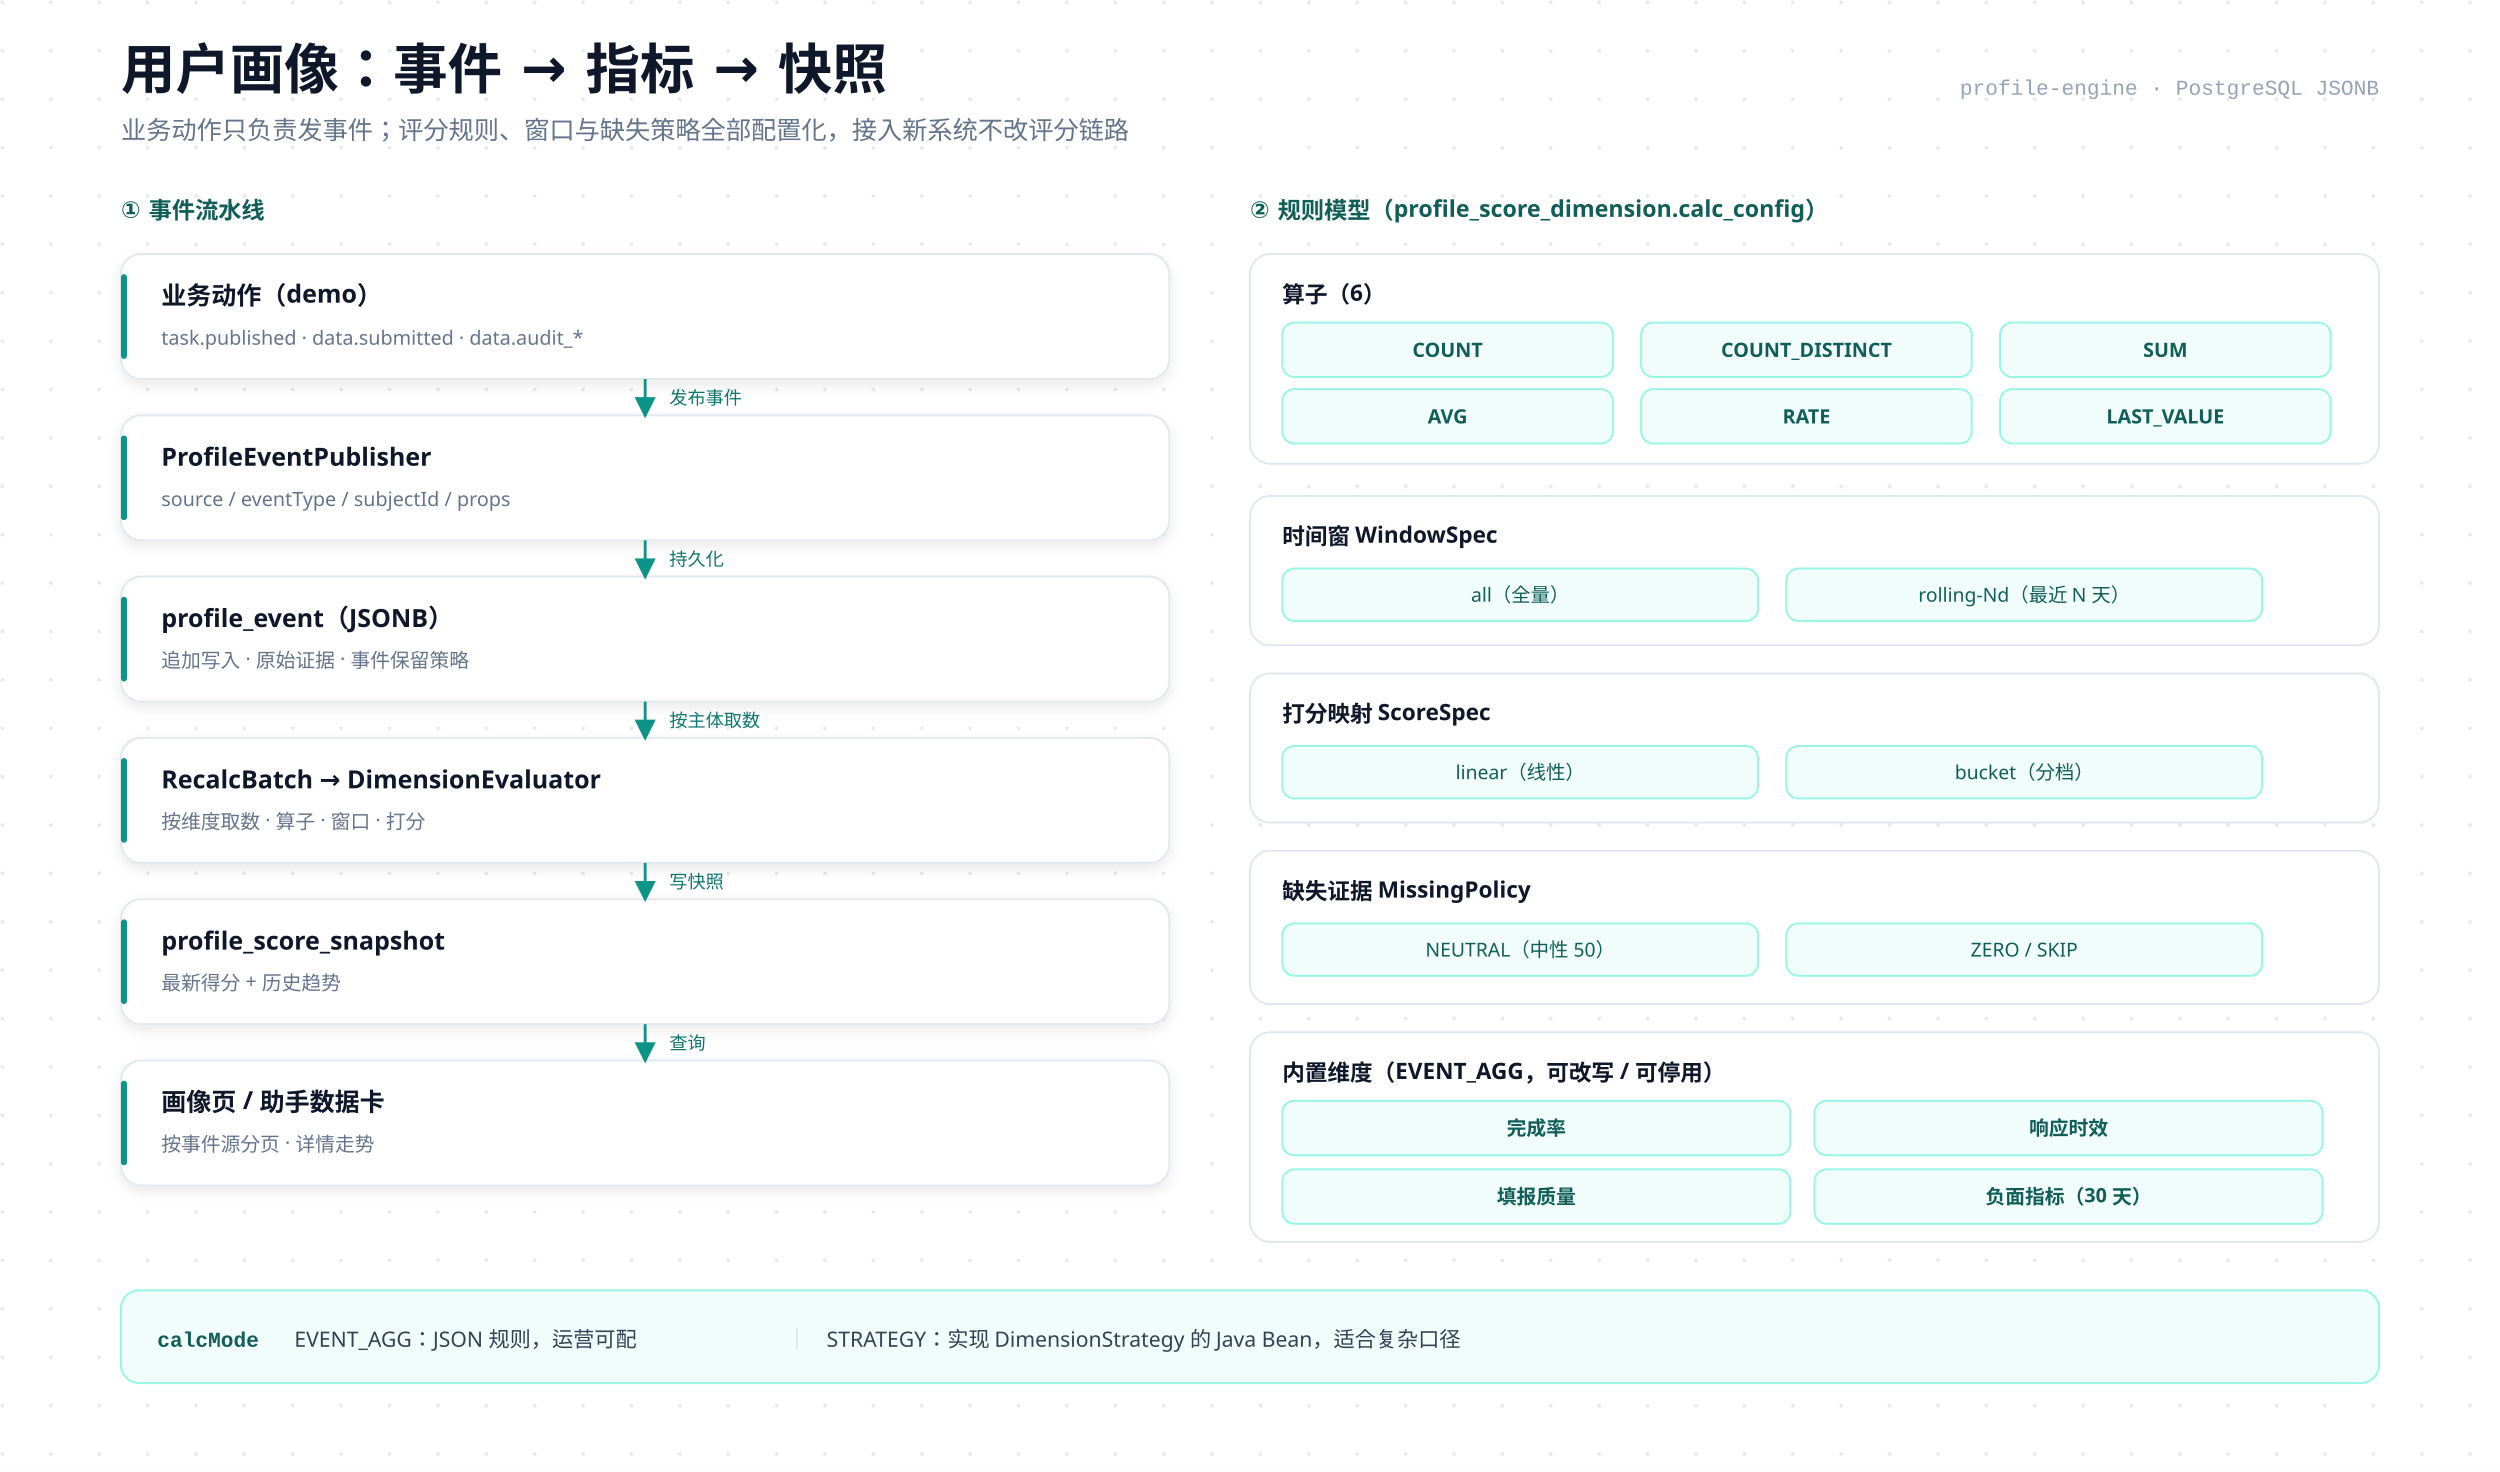
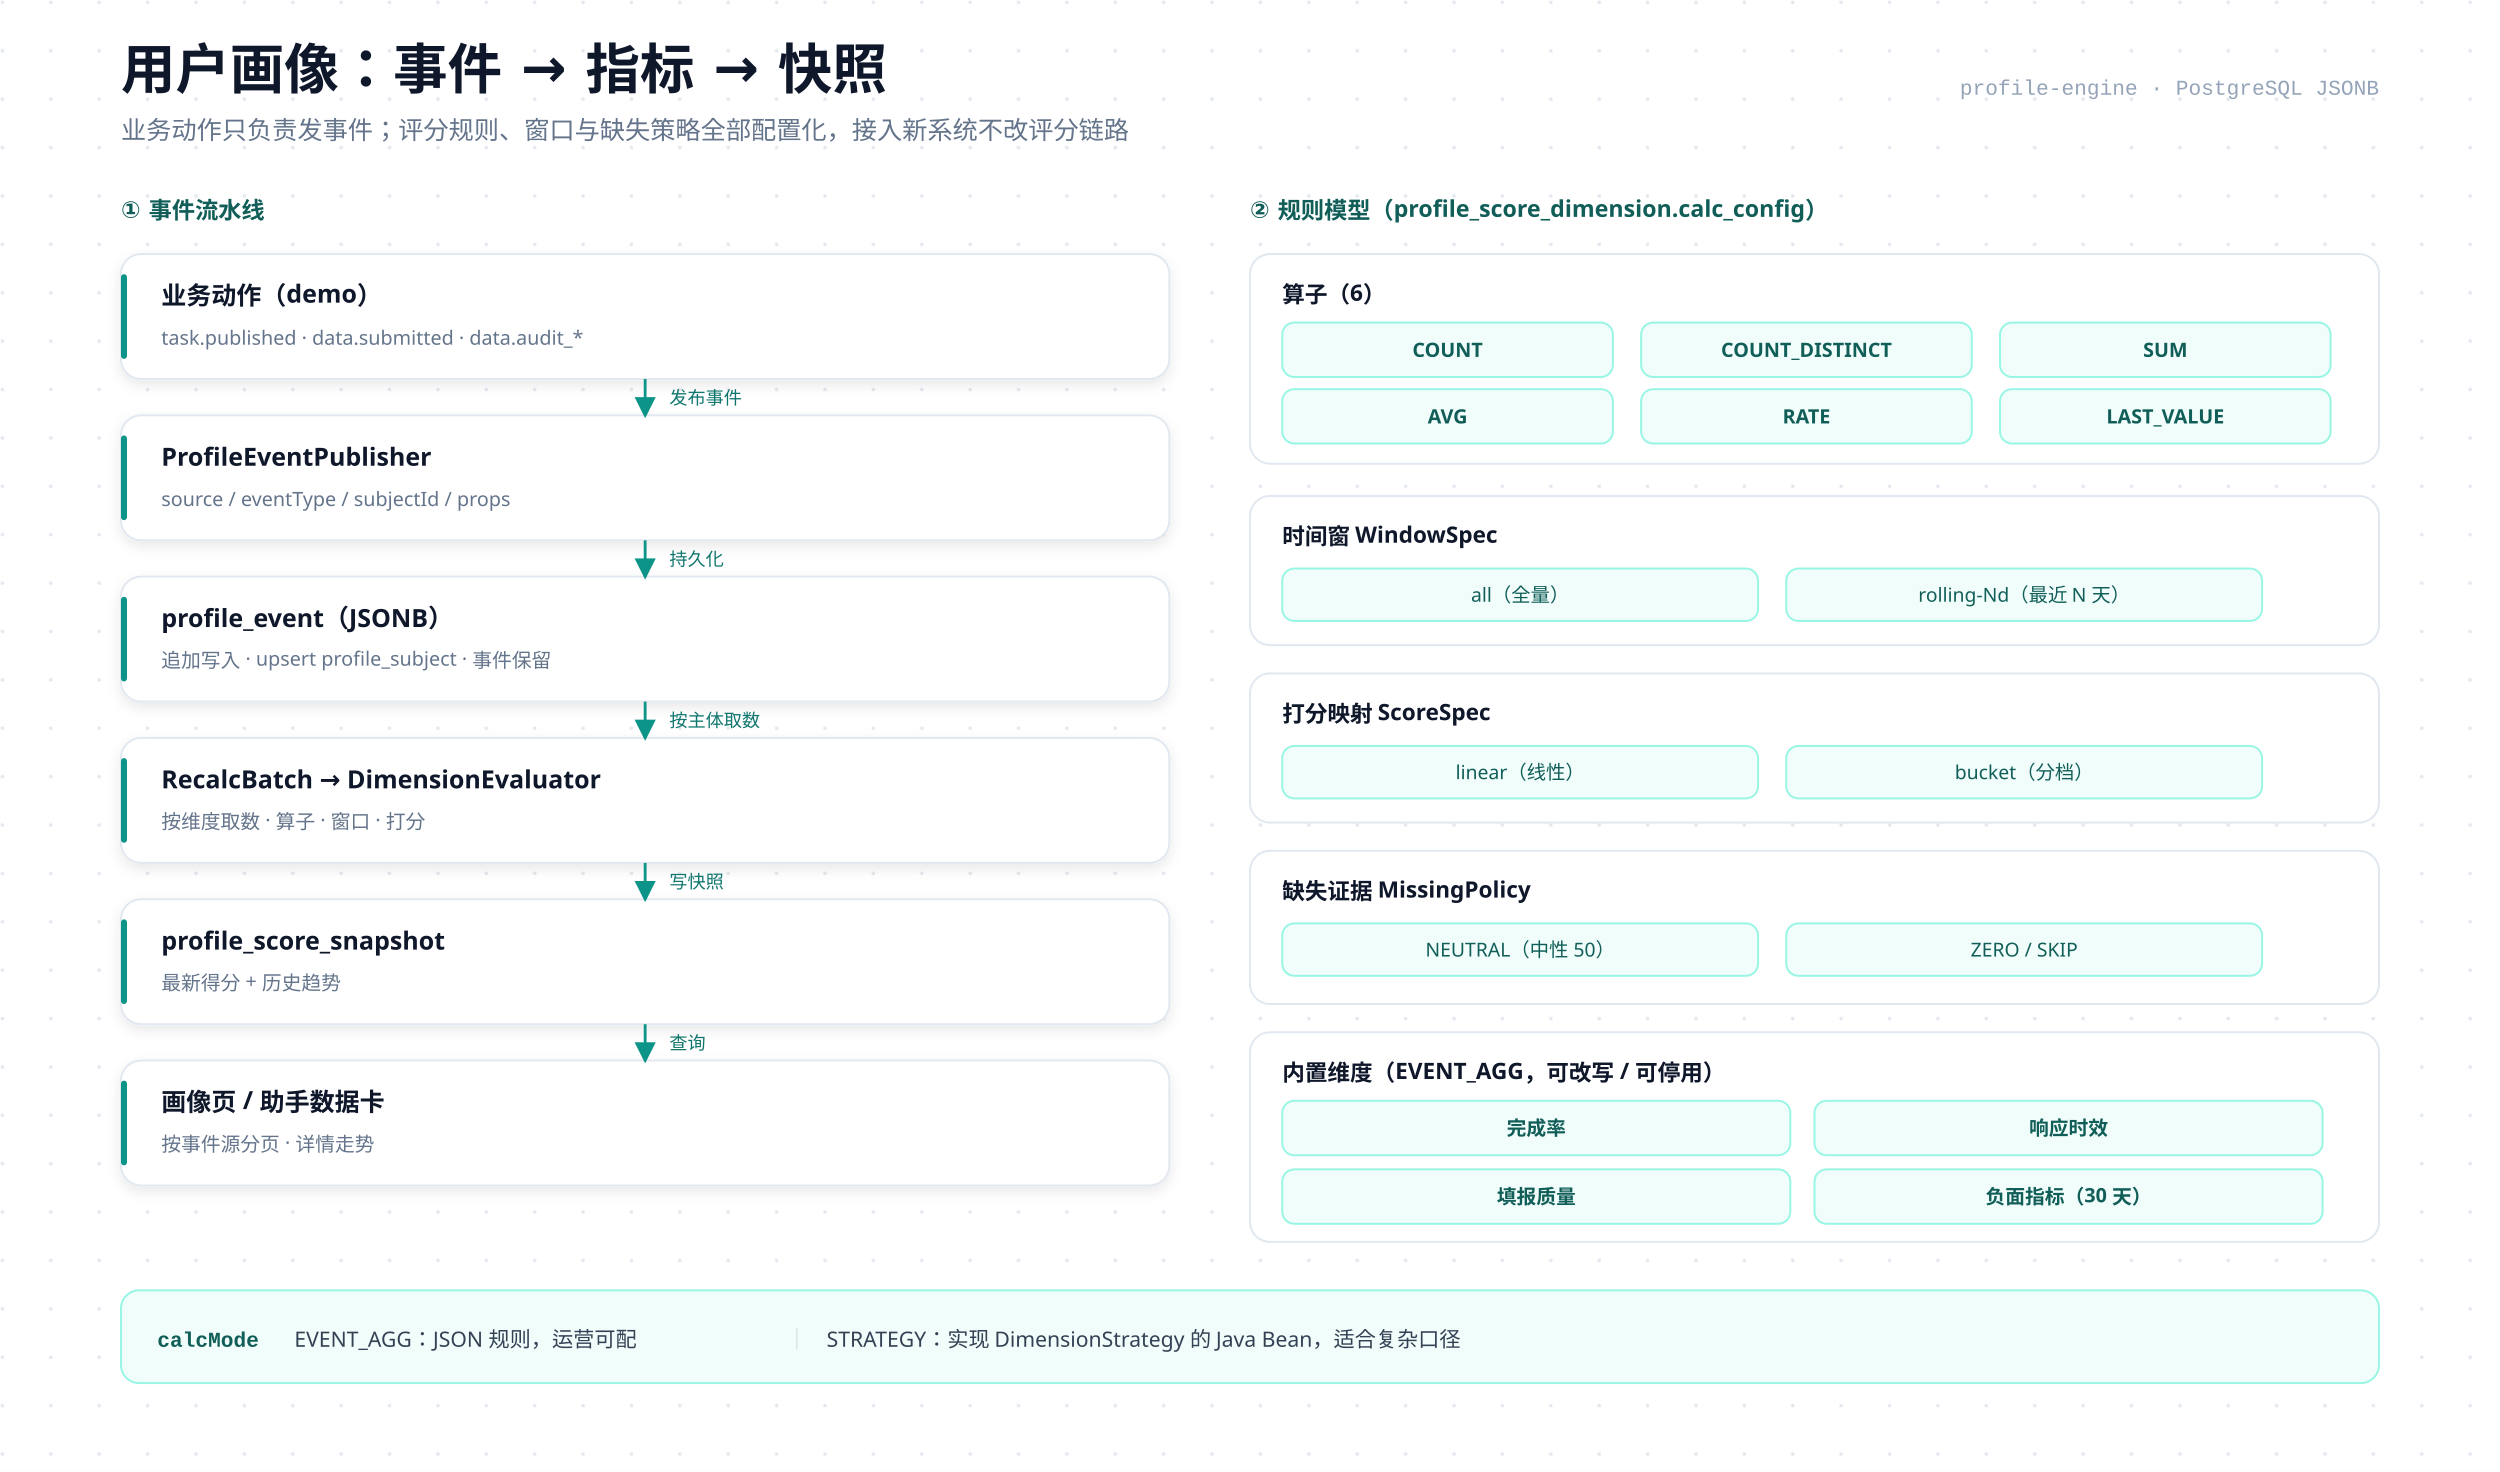
<svg xmlns="http://www.w3.org/2000/svg" width="1240" height="730" viewBox="0 0 1240 730" role="img" aria-label="用户画像事件流水线">
  <defs>
    <marker id="ar-94a3b8" viewBox="0 0 10 10" refX="8.6" refY="5" markerWidth="7.5" markerHeight="7.5" orient="auto-start-reverse">
      <path d="M 0 0 L 10 5 L 0 10 z" fill="#94a3b8" />
    </marker>
    <marker id="ar-64748b" viewBox="0 0 10 10" refX="8.6" refY="5" markerWidth="7.5" markerHeight="7.5" orient="auto-start-reverse">
      <path d="M 0 0 L 10 5 L 0 10 z" fill="#64748b" />
    </marker>
    <marker id="ar-475569" viewBox="0 0 10 10" refX="8.6" refY="5" markerWidth="7.5" markerHeight="7.5" orient="auto-start-reverse">
      <path d="M 0 0 L 10 5 L 0 10 z" fill="#475569" />
    </marker>
    <marker id="ar-0f766e" viewBox="0 0 10 10" refX="8.6" refY="5" markerWidth="7.5" markerHeight="7.5" orient="auto-start-reverse">
      <path d="M 0 0 L 10 5 L 0 10 z" fill="#0f766e" />
    </marker>
    <marker id="ar-0d9488" viewBox="0 0 10 10" refX="8.6" refY="5" markerWidth="7.5" markerHeight="7.5" orient="auto-start-reverse">
      <path d="M 0 0 L 10 5 L 0 10 z" fill="#0d9488" />
    </marker>
    <marker id="ar-d97706" viewBox="0 0 10 10" refX="8.6" refY="5" markerWidth="7.5" markerHeight="7.5" orient="auto-start-reverse">
      <path d="M 0 0 L 10 5 L 0 10 z" fill="#d97706" />
    </marker>
    <marker id="ar-b45309" viewBox="0 0 10 10" refX="8.6" refY="5" markerWidth="7.5" markerHeight="7.5" orient="auto-start-reverse">
      <path d="M 0 0 L 10 5 L 0 10 z" fill="#b45309" />
    </marker>
    <marker id="ar-1d4ed8" viewBox="0 0 10 10" refX="8.6" refY="5" markerWidth="7.5" markerHeight="7.5" orient="auto-start-reverse">
      <path d="M 0 0 L 10 5 L 0 10 z" fill="#1d4ed8" />
    </marker>
    <marker id="ar-2563eb" viewBox="0 0 10 10" refX="8.6" refY="5" markerWidth="7.5" markerHeight="7.5" orient="auto-start-reverse">
      <path d="M 0 0 L 10 5 L 0 10 z" fill="#2563eb" />
    </marker>
    <marker id="ar-6d28d9" viewBox="0 0 10 10" refX="8.6" refY="5" markerWidth="7.5" markerHeight="7.5" orient="auto-start-reverse">
      <path d="M 0 0 L 10 5 L 0 10 z" fill="#6d28d9" />
    </marker>
    <marker id="ar-15803d" viewBox="0 0 10 10" refX="8.6" refY="5" markerWidth="7.5" markerHeight="7.5" orient="auto-start-reverse">
      <path d="M 0 0 L 10 5 L 0 10 z" fill="#15803d" />
    </marker>
    <marker id="ar-cbd5e1" viewBox="0 0 10 10" refX="8.6" refY="5" markerWidth="7.5" markerHeight="7.5" orient="auto-start-reverse">
      <path d="M 0 0 L 10 5 L 0 10 z" fill="#cbd5e1" />
    </marker>
    <marker id="ar-b91c1c" viewBox="0 0 10 10" refX="8.6" refY="5" markerWidth="7.5" markerHeight="7.5" orient="auto-start-reverse">
      <path d="M 0 0 L 10 5 L 0 10 z" fill="#b91c1c" />
    </marker>
    <pattern id="dots" width="24" height="24" patternUnits="userSpaceOnUse">
      <circle cx="1.2" cy="1.2" r="0.95" fill="#cbd5e1" opacity="0.5" />
    </pattern>
    <filter id="soft" x="-12%" y="-12%" width="130%" height="135%">
      <feDropShadow dx="0" dy="2.5" stdDeviation="3.2" flood-color="#0f172a" flood-opacity="0.09" />
    </filter>
  </defs>
  <rect x="0" y="0" width="1240" height="730" rx="0" fill="#ffffff" stroke="none" stroke-width="1.2" />
  <rect x="0" y="0" width="1240" height="730" rx="0" fill="url(#dots)" stroke="none" stroke-width="1.2" />
  <text x="60" y="44" font-family="'Noto Sans SC','Source Han Sans SC','PingFang SC','Microsoft YaHei','Hiragino Sans GB',sans-serif" font-size="27" fill="#0f172a" font-weight="700" text-anchor="start">用户画像：事件 → 指标 → 快照</text>
  <text x="60" y="69" font-family="'Noto Sans SC','Source Han Sans SC','PingFang SC','Microsoft YaHei','Hiragino Sans GB',sans-serif" font-size="12.5" fill="#64748b" font-weight="400" text-anchor="start">业务动作只负责发事件；评分规则、窗口与缺失策略全部配置化，接入新系统不改评分链路</text>
  <text x="1180" y="47" font-family="'JetBrains Mono','SFMono-Regular',Consolas,'Liberation Mono','Courier New',monospace" font-size="10.5" fill="#94a3b8" font-weight="400" text-anchor="end">profile-engine · PostgreSQL JSONB</text>
  <text x="60" y="108" font-family="'Noto Sans SC','Source Han Sans SC','PingFang SC','Microsoft YaHei','Hiragino Sans GB',sans-serif" font-size="11.5" fill="#115e59" font-weight="700" text-anchor="start">① 事件流水线</text>
  <rect x="60" y="126" width="520" height="62" rx="10" fill="#ffffff" stroke="#e2e8f0" stroke-width="1.0" filter="url(#soft)" />
  <rect x="60" y="136" width="3" height="42" rx="1.5" fill="#0d9488" stroke="none" stroke-width="1.2" />
  <text x="80" y="151" font-family="'Noto Sans SC','Source Han Sans SC','PingFang SC','Microsoft YaHei','Hiragino Sans GB',sans-serif" font-size="12.4" fill="#0f172a" font-weight="600" text-anchor="start">业务动作（demo）</text>
  <text x="80" y="171" font-family="'Noto Sans SC','Source Han Sans SC','PingFang SC','Microsoft YaHei','Hiragino Sans GB',sans-serif" font-size="9.8" fill="#64748b" font-weight="400" text-anchor="start">task.published · data.submitted · data.audit_*</text>
  <rect x="60" y="206" width="520" height="62" rx="10" fill="#ffffff" stroke="#e2e8f0" stroke-width="1.0" filter="url(#soft)" />
  <rect x="60" y="216" width="3" height="42" rx="1.5" fill="#0d9488" stroke="none" stroke-width="1.2" />
  <text x="80" y="231" font-family="'Noto Sans SC','Source Han Sans SC','PingFang SC','Microsoft YaHei','Hiragino Sans GB',sans-serif" font-size="12.4" fill="#0f172a" font-weight="600" text-anchor="start">ProfileEventPublisher</text>
  <text x="80" y="251" font-family="'Noto Sans SC','Source Han Sans SC','PingFang SC','Microsoft YaHei','Hiragino Sans GB',sans-serif" font-size="9.8" fill="#64748b" font-weight="400" text-anchor="start">source / eventType / subjectId / props</text>
  <rect x="60" y="286" width="520" height="62" rx="10" fill="#ffffff" stroke="#e2e8f0" stroke-width="1.0" filter="url(#soft)" />
  <rect x="60" y="296" width="3" height="42" rx="1.5" fill="#0d9488" stroke="none" stroke-width="1.2" />
  <text x="80" y="311" font-family="'Noto Sans SC','Source Han Sans SC','PingFang SC','Microsoft YaHei','Hiragino Sans GB',sans-serif" font-size="12.4" fill="#0f172a" font-weight="600" text-anchor="start">profile_event（JSONB）</text>
-   <text x="80" y="331" font-family="'Noto Sans SC','Source Han Sans SC','PingFang SC','Microsoft YaHei','Hiragino Sans GB',sans-serif" font-size="9.8" fill="#64748b" font-weight="400" text-anchor="start">追加写入 · 原始证据 · 事件保留策略</text>
+   <text x="80" y="331" font-family="'Noto Sans SC','Source Han Sans SC','PingFang SC','Microsoft YaHei','Hiragino Sans GB',sans-serif" font-size="9.8" fill="#64748b" font-weight="400" text-anchor="start">追加写入 · upsert profile_subject · 事件保留</text>
  <rect x="60" y="366" width="520" height="62" rx="10" fill="#ffffff" stroke="#e2e8f0" stroke-width="1.0" filter="url(#soft)" />
  <rect x="60" y="376" width="3" height="42" rx="1.5" fill="#0d9488" stroke="none" stroke-width="1.2" />
  <text x="80" y="391" font-family="'Noto Sans SC','Source Han Sans SC','PingFang SC','Microsoft YaHei','Hiragino Sans GB',sans-serif" font-size="12.4" fill="#0f172a" font-weight="600" text-anchor="start">RecalcBatch → DimensionEvaluator</text>
  <text x="80" y="411" font-family="'Noto Sans SC','Source Han Sans SC','PingFang SC','Microsoft YaHei','Hiragino Sans GB',sans-serif" font-size="9.8" fill="#64748b" font-weight="400" text-anchor="start">按维度取数 · 算子 · 窗口 · 打分</text>
  <rect x="60" y="446" width="520" height="62" rx="10" fill="#ffffff" stroke="#e2e8f0" stroke-width="1.0" filter="url(#soft)" />
  <rect x="60" y="456" width="3" height="42" rx="1.5" fill="#0d9488" stroke="none" stroke-width="1.2" />
  <text x="80" y="471" font-family="'Noto Sans SC','Source Han Sans SC','PingFang SC','Microsoft YaHei','Hiragino Sans GB',sans-serif" font-size="12.4" fill="#0f172a" font-weight="600" text-anchor="start">profile_score_snapshot</text>
  <text x="80" y="491" font-family="'Noto Sans SC','Source Han Sans SC','PingFang SC','Microsoft YaHei','Hiragino Sans GB',sans-serif" font-size="9.8" fill="#64748b" font-weight="400" text-anchor="start">最新得分 + 历史趋势</text>
  <rect x="60" y="526" width="520" height="62" rx="10" fill="#ffffff" stroke="#e2e8f0" stroke-width="1.0" filter="url(#soft)" />
  <rect x="60" y="536" width="3" height="42" rx="1.5" fill="#0d9488" stroke="none" stroke-width="1.2" />
  <text x="80" y="551" font-family="'Noto Sans SC','Source Han Sans SC','PingFang SC','Microsoft YaHei','Hiragino Sans GB',sans-serif" font-size="12.4" fill="#0f172a" font-weight="600" text-anchor="start">画像页 / 助手数据卡</text>
  <text x="80" y="571" font-family="'Noto Sans SC','Source Han Sans SC','PingFang SC','Microsoft YaHei','Hiragino Sans GB',sans-serif" font-size="9.8" fill="#64748b" font-weight="400" text-anchor="start">按事件源分页 · 详情走势</text>
  <line x1="320" y1="188" x2="320" y2="206" stroke="#0d9488" stroke-width="1.4" marker-end="url(#ar-0d9488)" />
  <text x="332" y="200.5" font-family="'Noto Sans SC','Source Han Sans SC','PingFang SC','Microsoft YaHei','Hiragino Sans GB',sans-serif" font-size="9.0" fill="#0f766e" font-weight="500" text-anchor="start">发布事件</text>
  <line x1="320" y1="268" x2="320" y2="286" stroke="#0d9488" stroke-width="1.4" marker-end="url(#ar-0d9488)" />
  <text x="332" y="280.5" font-family="'Noto Sans SC','Source Han Sans SC','PingFang SC','Microsoft YaHei','Hiragino Sans GB',sans-serif" font-size="9.0" fill="#0f766e" font-weight="500" text-anchor="start">持久化</text>
  <line x1="320" y1="348" x2="320" y2="366" stroke="#0d9488" stroke-width="1.4" marker-end="url(#ar-0d9488)" />
  <text x="332" y="360.5" font-family="'Noto Sans SC','Source Han Sans SC','PingFang SC','Microsoft YaHei','Hiragino Sans GB',sans-serif" font-size="9.0" fill="#0f766e" font-weight="500" text-anchor="start">按主体取数</text>
  <line x1="320" y1="428" x2="320" y2="446" stroke="#0d9488" stroke-width="1.4" marker-end="url(#ar-0d9488)" />
  <text x="332" y="440.5" font-family="'Noto Sans SC','Source Han Sans SC','PingFang SC','Microsoft YaHei','Hiragino Sans GB',sans-serif" font-size="9.0" fill="#0f766e" font-weight="500" text-anchor="start">写快照</text>
  <line x1="320" y1="508" x2="320" y2="526" stroke="#0d9488" stroke-width="1.4" marker-end="url(#ar-0d9488)" />
  <text x="332" y="520.5" font-family="'Noto Sans SC','Source Han Sans SC','PingFang SC','Microsoft YaHei','Hiragino Sans GB',sans-serif" font-size="9.0" fill="#0f766e" font-weight="500" text-anchor="start">查询</text>
  <text x="620" y="108" font-family="'Noto Sans SC','Source Han Sans SC','PingFang SC','Microsoft YaHei','Hiragino Sans GB',sans-serif" font-size="11.5" fill="#115e59" font-weight="700" text-anchor="start">② 规则模型（profile_score_dimension.calc_config）</text>
  <rect x="620" y="126" width="560" height="104" rx="10" fill="#ffffff" stroke="#e2e8f0" stroke-width="1.0" />
  <text x="636" y="150" font-family="'Noto Sans SC','Source Han Sans SC','PingFang SC','Microsoft YaHei','Hiragino Sans GB',sans-serif" font-size="11.2" fill="#0f172a" font-weight="600" text-anchor="start">算子（6）</text>
  <rect x="636" y="160" width="164" height="27" rx="6" fill="#f0fdfa" stroke="#99f6e4" stroke-width="1.0" />
  <text x="718.0" y="177.028" font-family="'Noto Sans SC','Source Han Sans SC','PingFang SC','Microsoft YaHei','Hiragino Sans GB',sans-serif" font-size="9.8" fill="#115e59" font-weight="600" text-anchor="middle">COUNT</text>
  <rect x="814" y="160" width="164" height="27" rx="6" fill="#f0fdfa" stroke="#99f6e4" stroke-width="1.0" />
  <text x="896.0" y="177.028" font-family="'Noto Sans SC','Source Han Sans SC','PingFang SC','Microsoft YaHei','Hiragino Sans GB',sans-serif" font-size="9.8" fill="#115e59" font-weight="600" text-anchor="middle">COUNT_DISTINCT</text>
  <rect x="992" y="160" width="164" height="27" rx="6" fill="#f0fdfa" stroke="#99f6e4" stroke-width="1.0" />
  <text x="1074.0" y="177.028" font-family="'Noto Sans SC','Source Han Sans SC','PingFang SC','Microsoft YaHei','Hiragino Sans GB',sans-serif" font-size="9.8" fill="#115e59" font-weight="600" text-anchor="middle">SUM</text>
  <rect x="636" y="193" width="164" height="27" rx="6" fill="#f0fdfa" stroke="#99f6e4" stroke-width="1.0" />
  <text x="718.0" y="210.028" font-family="'Noto Sans SC','Source Han Sans SC','PingFang SC','Microsoft YaHei','Hiragino Sans GB',sans-serif" font-size="9.8" fill="#115e59" font-weight="600" text-anchor="middle">AVG</text>
  <rect x="814" y="193" width="164" height="27" rx="6" fill="#f0fdfa" stroke="#99f6e4" stroke-width="1.0" />
  <text x="896.0" y="210.028" font-family="'Noto Sans SC','Source Han Sans SC','PingFang SC','Microsoft YaHei','Hiragino Sans GB',sans-serif" font-size="9.8" fill="#115e59" font-weight="600" text-anchor="middle">RATE</text>
  <rect x="992" y="193" width="164" height="27" rx="6" fill="#f0fdfa" stroke="#99f6e4" stroke-width="1.0" />
  <text x="1074.0" y="210.028" font-family="'Noto Sans SC','Source Han Sans SC','PingFang SC','Microsoft YaHei','Hiragino Sans GB',sans-serif" font-size="9.8" fill="#115e59" font-weight="600" text-anchor="middle">LAST_VALUE</text>
  <rect x="620" y="246" width="560" height="74" rx="10" fill="#ffffff" stroke="#e2e8f0" stroke-width="1.0" />
  <text x="636" y="270" font-family="'Noto Sans SC','Source Han Sans SC','PingFang SC','Microsoft YaHei','Hiragino Sans GB',sans-serif" font-size="11.2" fill="#0f172a" font-weight="600" text-anchor="start">时间窗 WindowSpec</text>
  <rect x="636" y="282" width="236" height="26" rx="6" fill="#f0fdfa" stroke="#99f6e4" stroke-width="1.0" />
  <text x="754.0" y="298.456" font-family="'Noto Sans SC','Source Han Sans SC','PingFang SC','Microsoft YaHei','Hiragino Sans GB',sans-serif" font-size="9.6" fill="#115e59" font-weight="500" text-anchor="middle">all（全量）</text>
  <rect x="886" y="282" width="236" height="26" rx="6" fill="#f0fdfa" stroke="#99f6e4" stroke-width="1.0" />
  <text x="1004.0" y="298.456" font-family="'Noto Sans SC','Source Han Sans SC','PingFang SC','Microsoft YaHei','Hiragino Sans GB',sans-serif" font-size="9.6" fill="#115e59" font-weight="500" text-anchor="middle">rolling-Nd（最近 N 天）</text>
  <rect x="620" y="334" width="560" height="74" rx="10" fill="#ffffff" stroke="#e2e8f0" stroke-width="1.0" />
  <text x="636" y="358" font-family="'Noto Sans SC','Source Han Sans SC','PingFang SC','Microsoft YaHei','Hiragino Sans GB',sans-serif" font-size="11.2" fill="#0f172a" font-weight="600" text-anchor="start">打分映射 ScoreSpec</text>
  <rect x="636" y="370" width="236" height="26" rx="6" fill="#f0fdfa" stroke="#99f6e4" stroke-width="1.0" />
  <text x="754.0" y="386.456" font-family="'Noto Sans SC','Source Han Sans SC','PingFang SC','Microsoft YaHei','Hiragino Sans GB',sans-serif" font-size="9.6" fill="#115e59" font-weight="500" text-anchor="middle">linear（线性）</text>
  <rect x="886" y="370" width="236" height="26" rx="6" fill="#f0fdfa" stroke="#99f6e4" stroke-width="1.0" />
  <text x="1004.0" y="386.456" font-family="'Noto Sans SC','Source Han Sans SC','PingFang SC','Microsoft YaHei','Hiragino Sans GB',sans-serif" font-size="9.6" fill="#115e59" font-weight="500" text-anchor="middle">bucket（分档）</text>
  <rect x="620" y="422" width="560" height="76" rx="10" fill="#ffffff" stroke="#e2e8f0" stroke-width="1.0" />
  <text x="636" y="446" font-family="'Noto Sans SC','Source Han Sans SC','PingFang SC','Microsoft YaHei','Hiragino Sans GB',sans-serif" font-size="11.2" fill="#0f172a" font-weight="600" text-anchor="start">缺失证据 MissingPolicy</text>
  <rect x="636" y="458" width="236" height="26" rx="6" fill="#f0fdfa" stroke="#99f6e4" stroke-width="1.0" />
  <text x="754.0" y="474.456" font-family="'Noto Sans SC','Source Han Sans SC','PingFang SC','Microsoft YaHei','Hiragino Sans GB',sans-serif" font-size="9.6" fill="#115e59" font-weight="500" text-anchor="middle">NEUTRAL（中性 50）</text>
  <rect x="886" y="458" width="236" height="26" rx="6" fill="#f0fdfa" stroke="#99f6e4" stroke-width="1.0" />
  <text x="1004.0" y="474.456" font-family="'Noto Sans SC','Source Han Sans SC','PingFang SC','Microsoft YaHei','Hiragino Sans GB',sans-serif" font-size="9.6" fill="#115e59" font-weight="500" text-anchor="middle">ZERO / SKIP</text>
  <rect x="620" y="512" width="560" height="104" rx="10" fill="#ffffff" stroke="#e2e8f0" stroke-width="1.0" />
  <text x="636" y="536" font-family="'Noto Sans SC','Source Han Sans SC','PingFang SC','Microsoft YaHei','Hiragino Sans GB',sans-serif" font-size="11.2" fill="#0f172a" font-weight="600" text-anchor="start">内置维度（EVENT_AGG，可改写 / 可停用）</text>
  <rect x="636" y="546" width="252" height="27" rx="6" fill="#f0fdfa" stroke="#99f6e4" stroke-width="1.0" />
  <text x="762.0" y="563.028" font-family="'Noto Sans SC','Source Han Sans SC','PingFang SC','Microsoft YaHei','Hiragino Sans GB',sans-serif" font-size="9.8" fill="#115e59" font-weight="600" text-anchor="middle">完成率</text>
  <rect x="900" y="546" width="252" height="27" rx="6" fill="#f0fdfa" stroke="#99f6e4" stroke-width="1.0" />
  <text x="1026.0" y="563.028" font-family="'Noto Sans SC','Source Han Sans SC','PingFang SC','Microsoft YaHei','Hiragino Sans GB',sans-serif" font-size="9.8" fill="#115e59" font-weight="600" text-anchor="middle">响应时效</text>
  <rect x="636" y="580" width="252" height="27" rx="6" fill="#f0fdfa" stroke="#99f6e4" stroke-width="1.0" />
  <text x="762.0" y="597.028" font-family="'Noto Sans SC','Source Han Sans SC','PingFang SC','Microsoft YaHei','Hiragino Sans GB',sans-serif" font-size="9.8" fill="#115e59" font-weight="600" text-anchor="middle">填报质量</text>
  <rect x="900" y="580" width="252" height="27" rx="6" fill="#f0fdfa" stroke="#99f6e4" stroke-width="1.0" />
  <text x="1026.0" y="597.028" font-family="'Noto Sans SC','Source Han Sans SC','PingFang SC','Microsoft YaHei','Hiragino Sans GB',sans-serif" font-size="9.8" fill="#115e59" font-weight="600" text-anchor="middle">负面指标（30 天）</text>
  <rect x="60" y="640" width="1120" height="46" rx="9" fill="#f0fdfa" stroke="#99f6e4" stroke-width="1.0" />
  <text x="78" y="668" font-family="'JetBrains Mono','SFMono-Regular',Consolas,'Liberation Mono','Courier New',monospace" font-size="10.5" fill="#115e59" font-weight="700" text-anchor="start">calcMode</text>
  <text x="146" y="668" font-family="'Noto Sans SC','Source Han Sans SC','PingFang SC','Microsoft YaHei','Hiragino Sans GB',sans-serif" font-size="10.5" fill="#334155" font-weight="400" text-anchor="start">EVENT_AGG：JSON 规则，运营可配</text>
  <text x="390" y="668" font-family="'Noto Sans SC','Source Han Sans SC','PingFang SC','Microsoft YaHei','Hiragino Sans GB',sans-serif" font-size="10.5" fill="#cbd5e1" font-weight="400" text-anchor="start">｜</text>
  <text x="410" y="668" font-family="'Noto Sans SC','Source Han Sans SC','PingFang SC','Microsoft YaHei','Hiragino Sans GB',sans-serif" font-size="10.5" fill="#334155" font-weight="400" text-anchor="start">STRATEGY：实现 DimensionStrategy 的 Java Bean，适合复杂口径</text>
</svg>
